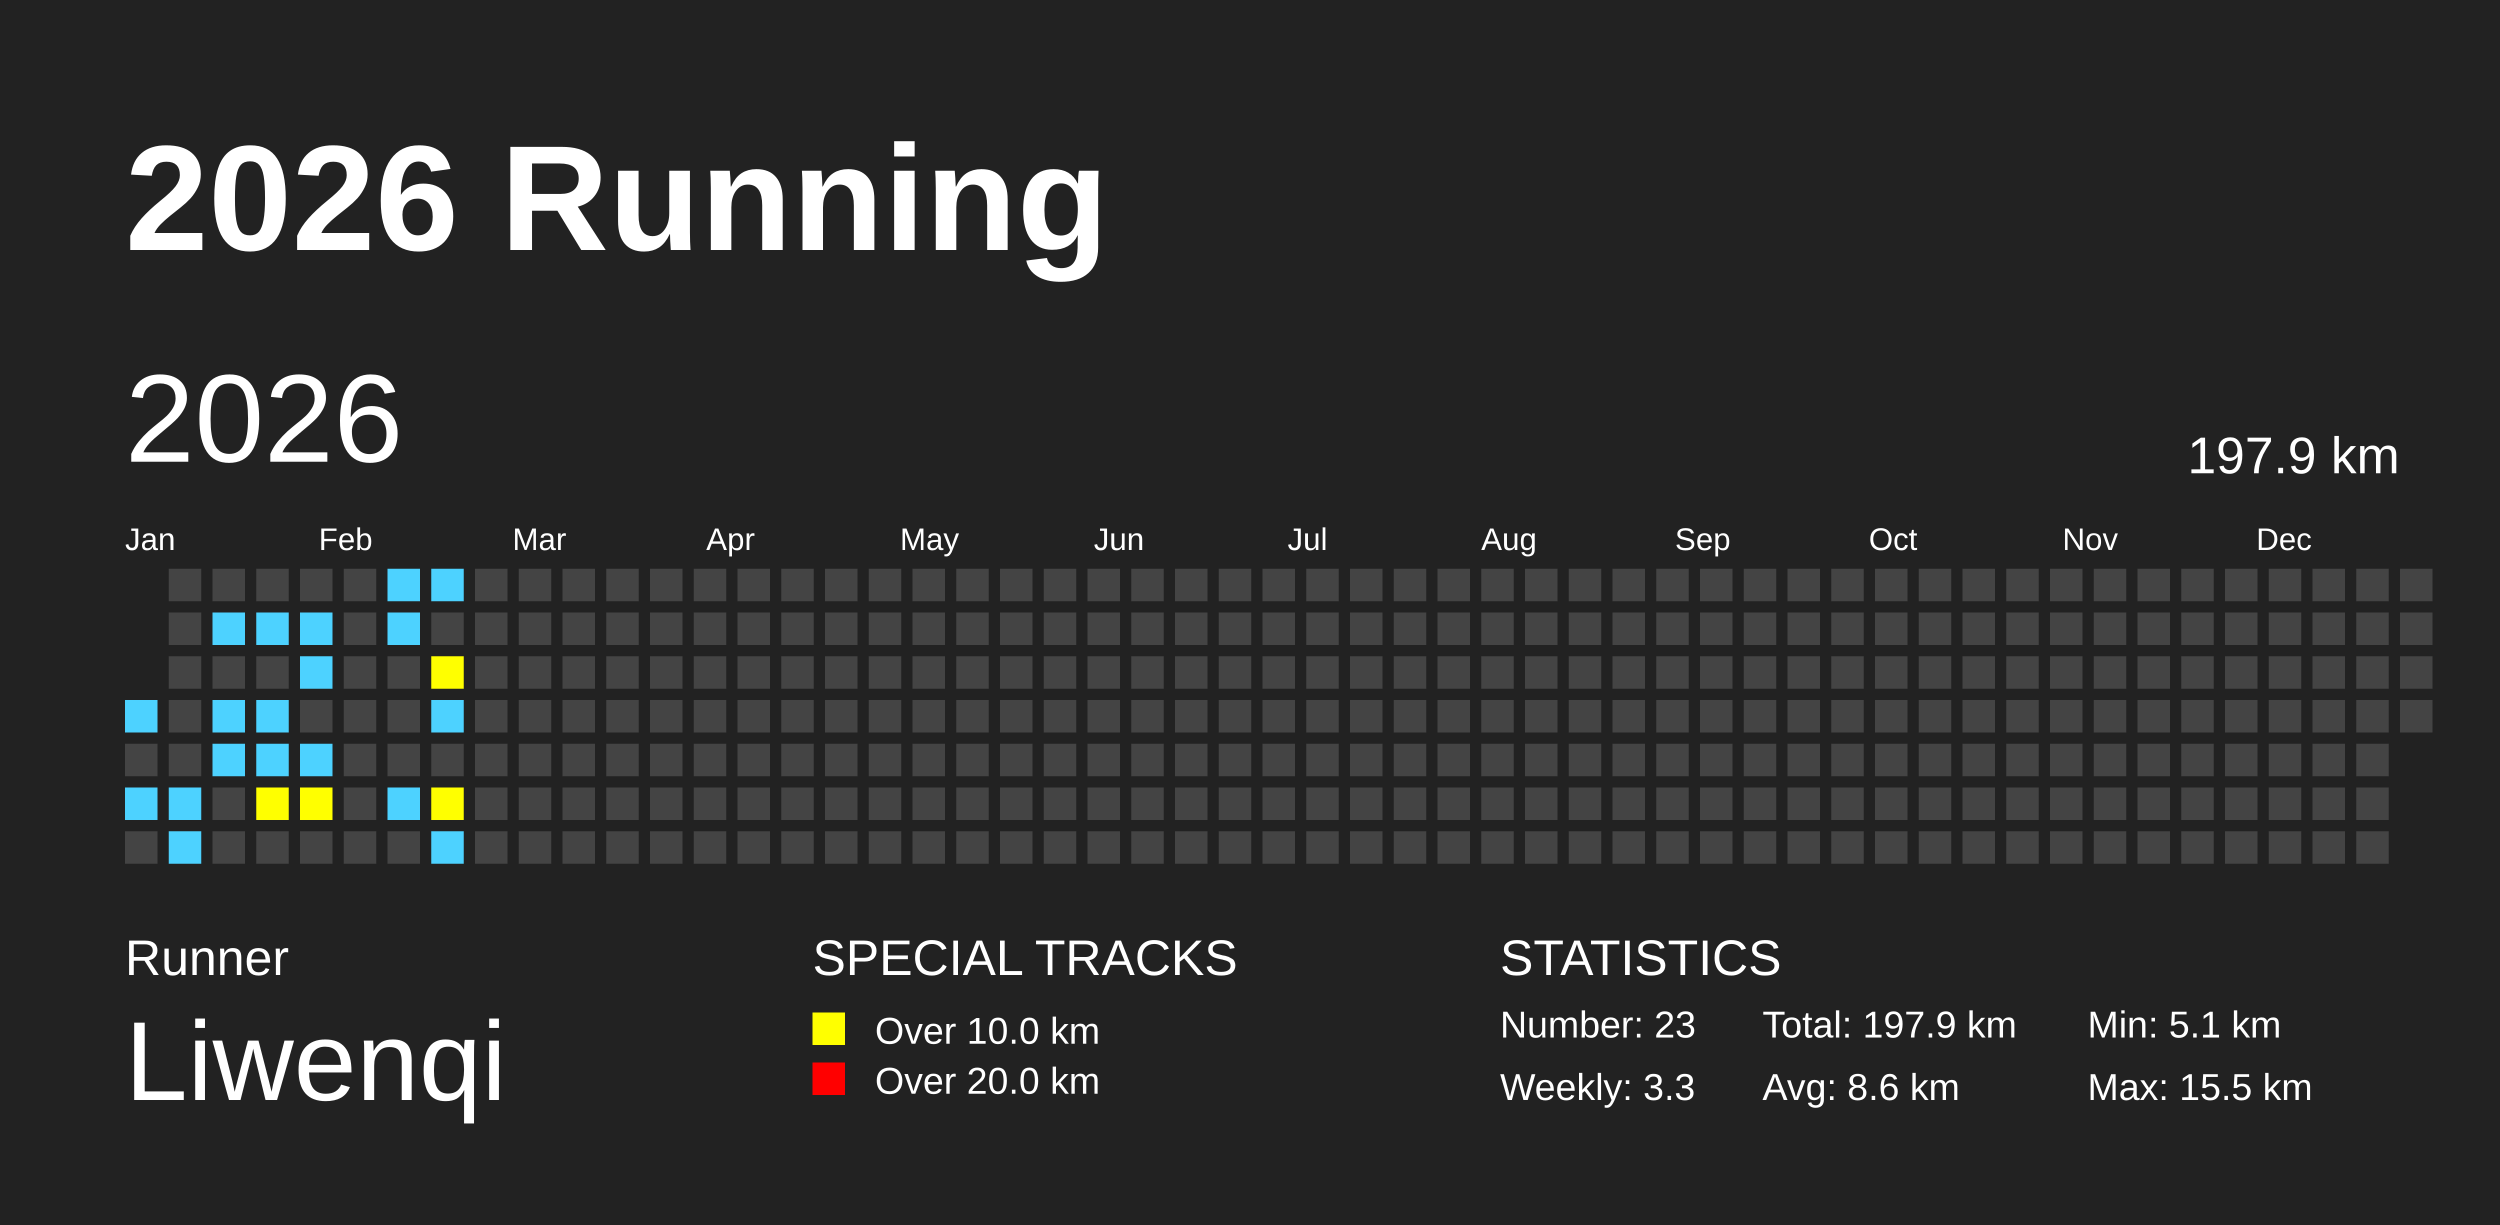
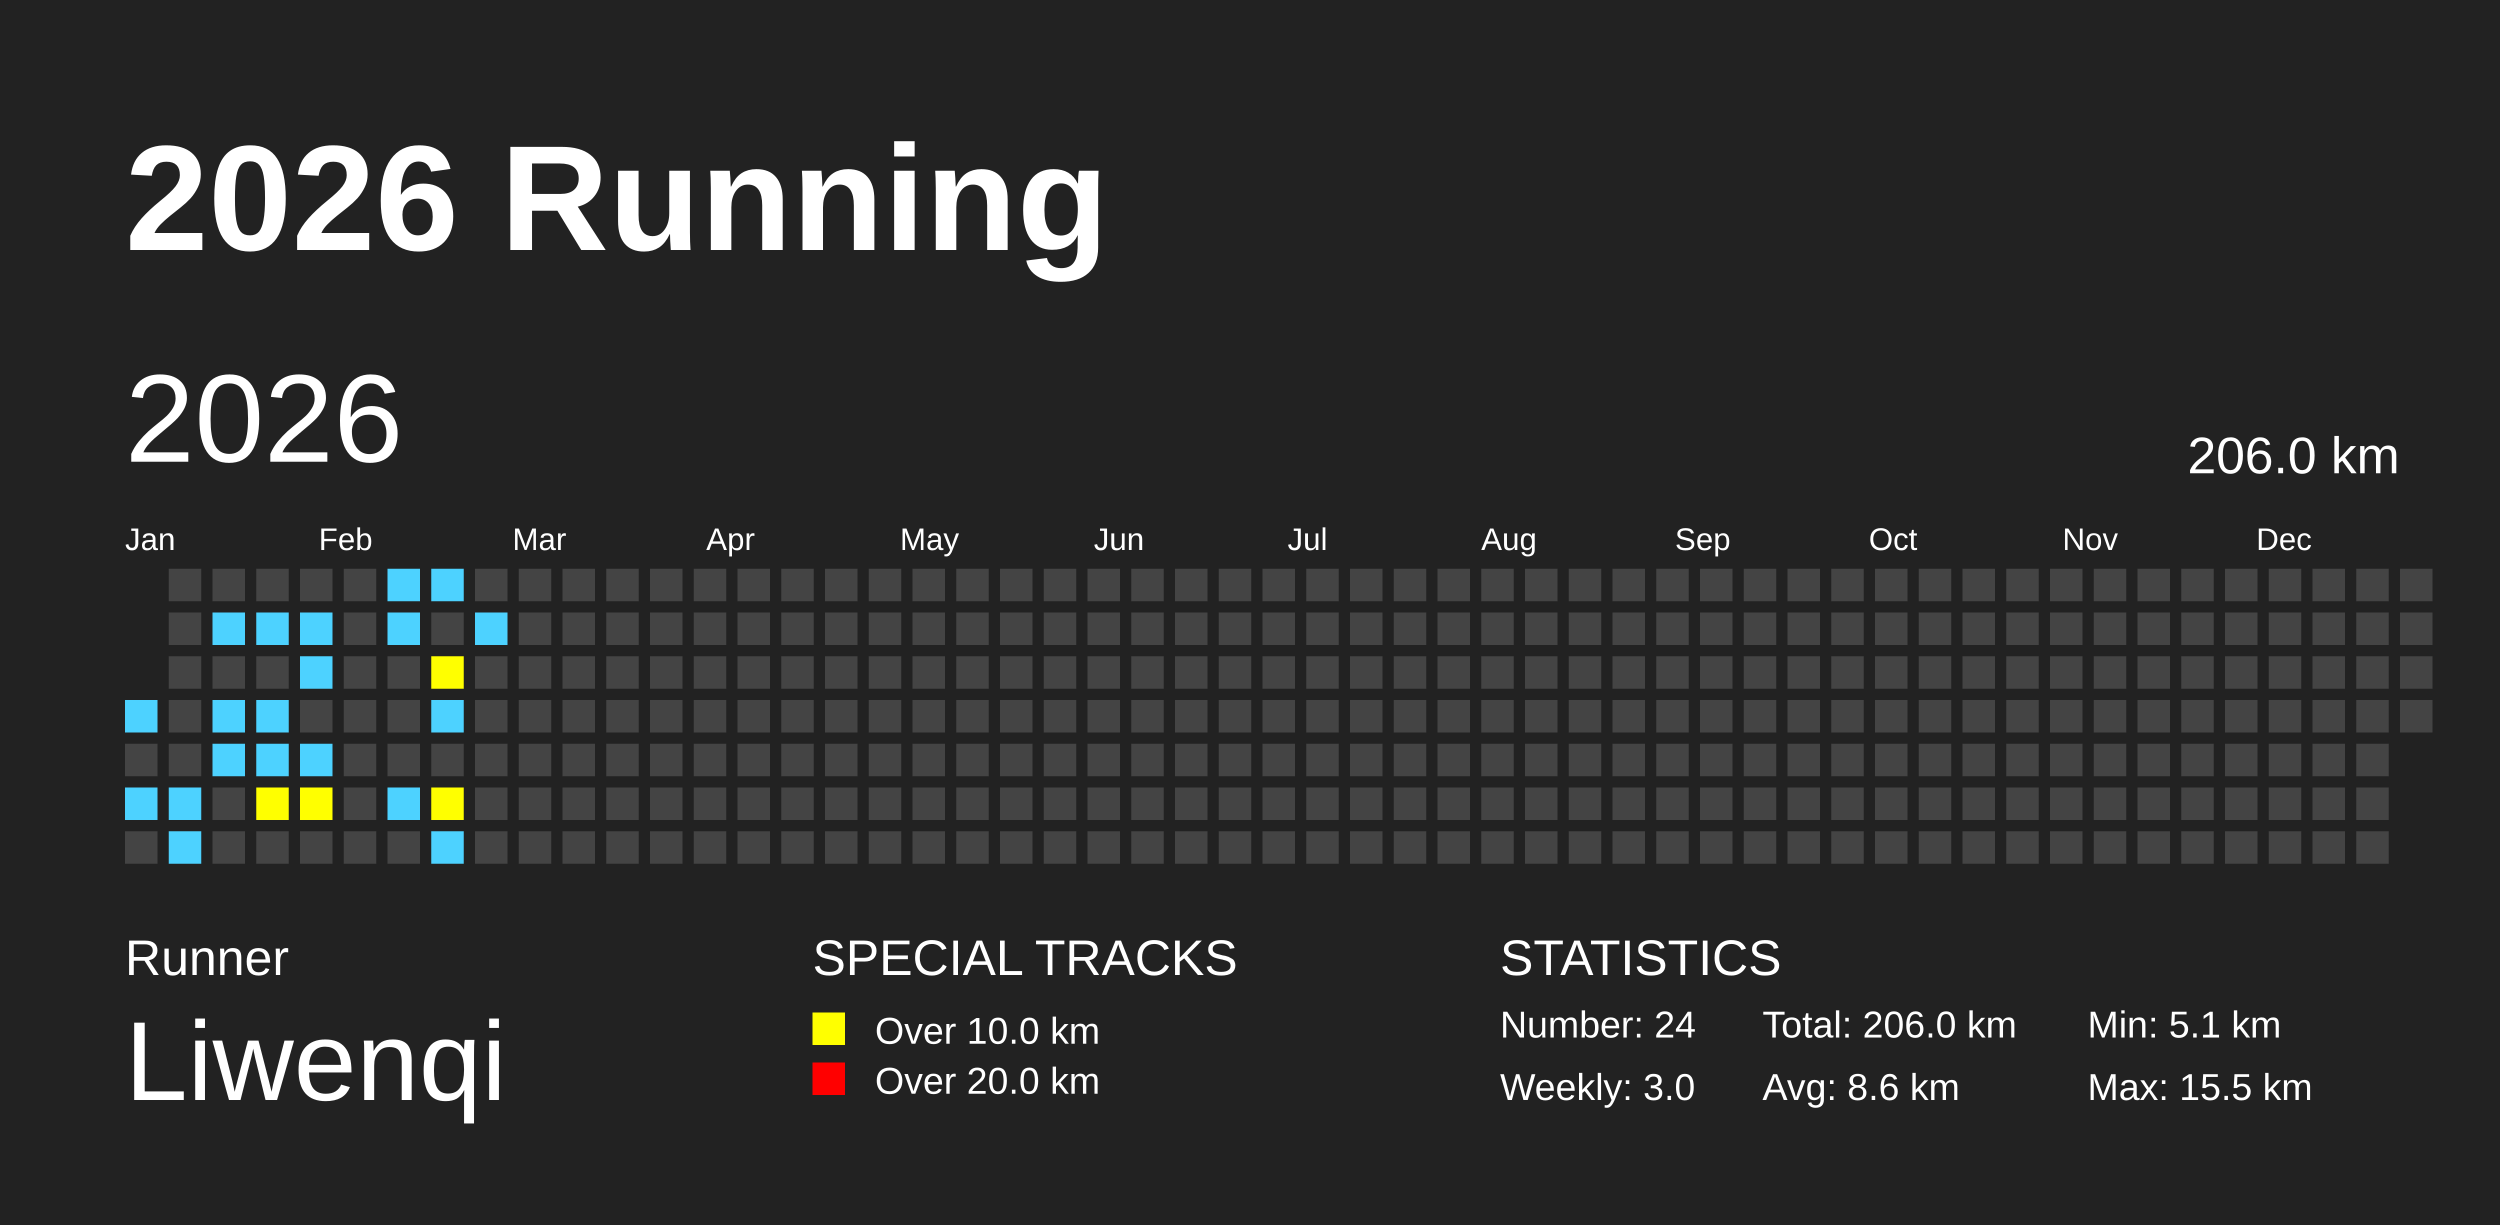
<svg xmlns="http://www.w3.org/2000/svg" baseProfile="full" height="98mm" version="1.1" viewBox="0,0,200,98" width="200mm">
  <defs />
  <rect fill="#222222" height="98" width="200" x="0" y="0" />
  <text fill="#FFFFFF" style="font-size:12px; font-family:Arial; font-weight:bold;" x="10" y="20">2026 Running</text>
  <text fill="#FFFFFF" style="font-size:4px; font-family:Arial" x="10" y="78">Runner</text>
  <text fill="#FFFFFF" style="font-size:9px; font-family:Arial" x="10" y="88">Liwenqi</text>
  <text fill="#FFFFFF" style="font-size:4px; font-family:Arial" x="65" y="78">SPECIAL TRACKS</text>
  <rect fill="yellow" height="2.6" width="2.6" x="65" y="81" />
  <text fill="#FFFFFF" style="font-size:3px; font-family:Arial" x="70" y="83.5">Over 10.0 km</text>
  <rect fill="red" height="2.6" width="2.6" x="65" y="85" />
  <text fill="#FFFFFF" style="font-size:3px; font-family:Arial" x="70" y="87.5">Over 20.0 km</text>
  <text fill="#FFFFFF" style="font-size:4px; font-family:Arial" x="120" y="78">STATISTICS</text>
-   <text fill="#FFFFFF" style="font-size:3px; font-family:Arial" x="120" y="83">Number: 23</text>
-   <text fill="#FFFFFF" style="font-size:3px; font-family:Arial" x="120" y="88">Weekly: 3.3</text>
-   <text fill="#FFFFFF" style="font-size:3px; font-family:Arial" x="141" y="83">Total: 197.9 km</text>
+   <text fill="#FFFFFF" style="font-size:3px; font-family:Arial" x="120" y="83">Number: 24</text>
+   <text fill="#FFFFFF" style="font-size:3px; font-family:Arial" x="120" y="88">Weekly: 3.0</text>
+   <text fill="#FFFFFF" style="font-size:3px; font-family:Arial" x="141" y="83">Total: 206.0 km</text>
  <text fill="#FFFFFF" style="font-size:3px; font-family:Arial" x="141" y="88">Avg: 8.6 km</text>
  <text fill="#FFFFFF" style="font-size:3px; font-family:Arial" x="167" y="83">Min: 5.1 km</text>
  <text fill="#FFFFFF" style="font-size:3px; font-family:Arial" x="167" y="88">Max: 15.5 km</text>
  <text dominant-baseline="hanging" fill="#FFFFFF" style="font-size:10.0px; font-family:Arial;" x="10" y="30">2026</text>
-   <text dominant-baseline="hanging" fill="#FFFFFF" style="font-size:4.125px; font-family:Arial;" x="175" y="35">197.9 km</text>
+   <text dominant-baseline="hanging" fill="#FFFFFF" style="font-size:4.125px; font-family:Arial;" x="175" y="35">206.0 km</text>
  <text fill="#FFFFFF" style="font-size:2.5px; font-family:Arial" x="10.0" y="44">Jan</text>
  <text fill="#FFFFFF" style="font-size:2.5px; font-family:Arial" x="25.5" y="44">Feb</text>
  <text fill="#FFFFFF" style="font-size:2.5px; font-family:Arial" x="41.0" y="44">Mar</text>
  <text fill="#FFFFFF" style="font-size:2.5px; font-family:Arial" x="56.5" y="44">Apr</text>
  <text fill="#FFFFFF" style="font-size:2.5px; font-family:Arial" x="72.0" y="44">May</text>
  <text fill="#FFFFFF" style="font-size:2.5px; font-family:Arial" x="87.5" y="44">Jun</text>
  <text fill="#FFFFFF" style="font-size:2.5px; font-family:Arial" x="103.0" y="44">Jul</text>
  <text fill="#FFFFFF" style="font-size:2.5px; font-family:Arial" x="118.5" y="44">Aug</text>
  <text fill="#FFFFFF" style="font-size:2.5px; font-family:Arial" x="134.0" y="44">Sep</text>
  <text fill="#FFFFFF" style="font-size:2.5px; font-family:Arial" x="149.5" y="44">Oct</text>
  <text fill="#FFFFFF" style="font-size:2.5px; font-family:Arial" x="165.0" y="44">Nov</text>
  <text fill="#FFFFFF" style="font-size:2.5px; font-family:Arial" x="180.5" y="44">Dec</text>
  <rect fill="#4DD2FF" height="2.6" width="2.6" x="10.0" y="56.0" />
  <rect fill="#444444" height="2.6" width="2.6" x="10.0" y="59.5" />
  <rect fill="#4DD2FF" height="2.6" width="2.6" x="10.0" y="63.0" />
  <rect fill="#444444" height="2.6" width="2.6" x="10.0" y="66.5" />
  <rect fill="#444444" height="2.6" width="2.6" x="13.5" y="45.5" />
  <rect fill="#444444" height="2.6" width="2.6" x="13.5" y="49.0" />
  <rect fill="#444444" height="2.6" width="2.6" x="13.5" y="52.5" />
  <rect fill="#444444" height="2.6" width="2.6" x="13.5" y="56.0" />
  <rect fill="#444444" height="2.6" width="2.6" x="13.5" y="59.5" />
  <rect fill="#4DD2FF" height="2.6" width="2.6" x="13.5" y="63.0" />
  <rect fill="#4DD2FF" height="2.6" width="2.6" x="13.5" y="66.5" />
  <rect fill="#444444" height="2.6" width="2.6" x="17.0" y="45.5" />
  <rect fill="#4DD2FF" height="2.6" width="2.6" x="17.0" y="49.0" />
  <rect fill="#444444" height="2.6" width="2.6" x="17.0" y="52.5" />
  <rect fill="#4DD2FF" height="2.6" width="2.6" x="17.0" y="56.0" />
  <rect fill="#4DD2FF" height="2.6" width="2.6" x="17.0" y="59.5" />
  <rect fill="#444444" height="2.6" width="2.6" x="17.0" y="63.0" />
  <rect fill="#444444" height="2.6" width="2.6" x="17.0" y="66.5" />
  <rect fill="#444444" height="2.6" width="2.6" x="20.5" y="45.5" />
  <rect fill="#4DD2FF" height="2.6" width="2.6" x="20.5" y="49.0" />
  <rect fill="#444444" height="2.6" width="2.6" x="20.5" y="52.5" />
  <rect fill="#4DD2FF" height="2.6" width="2.6" x="20.5" y="56.0" />
  <rect fill="#4DD2FF" height="2.6" width="2.6" x="20.5" y="59.5" />
  <rect fill="yellow" height="2.6" width="2.6" x="20.5" y="63.0" />
  <rect fill="#444444" height="2.6" width="2.6" x="20.5" y="66.5" />
  <rect fill="#444444" height="2.6" width="2.6" x="24.0" y="45.5" />
  <rect fill="#4DD2FF" height="2.6" width="2.6" x="24.0" y="49.0" />
  <rect fill="#4DD2FF" height="2.6" width="2.6" x="24.0" y="52.5" />
  <rect fill="#444444" height="2.6" width="2.6" x="24.0" y="56.0" />
  <rect fill="#4DD2FF" height="2.6" width="2.6" x="24.0" y="59.5" />
  <rect fill="yellow" height="2.6" width="2.6" x="24.0" y="63.0" />
  <rect fill="#444444" height="2.6" width="2.6" x="24.0" y="66.5" />
  <rect fill="#444444" height="2.6" width="2.6" x="27.5" y="45.5" />
  <rect fill="#444444" height="2.6" width="2.6" x="27.5" y="49.0" />
  <rect fill="#444444" height="2.6" width="2.6" x="27.5" y="52.5" />
  <rect fill="#444444" height="2.6" width="2.6" x="27.5" y="56.0" />
  <rect fill="#444444" height="2.6" width="2.6" x="27.5" y="59.5" />
  <rect fill="#444444" height="2.6" width="2.6" x="27.5" y="63.0" />
  <rect fill="#444444" height="2.6" width="2.6" x="27.5" y="66.5" />
  <rect fill="#4DD2FF" height="2.6" width="2.6" x="31.0" y="45.5" />
  <rect fill="#4DD2FF" height="2.6" width="2.6" x="31.0" y="49.0" />
  <rect fill="#444444" height="2.6" width="2.6" x="31.0" y="52.5" />
  <rect fill="#444444" height="2.6" width="2.6" x="31.0" y="56.0" />
  <rect fill="#444444" height="2.6" width="2.6" x="31.0" y="59.5" />
  <rect fill="#4DD2FF" height="2.6" width="2.6" x="31.0" y="63.0" />
  <rect fill="#444444" height="2.6" width="2.6" x="31.0" y="66.5" />
  <rect fill="#4DD2FF" height="2.6" width="2.6" x="34.5" y="45.5" />
  <rect fill="#444444" height="2.6" width="2.6" x="34.5" y="49.0" />
  <rect fill="yellow" height="2.6" width="2.6" x="34.5" y="52.5" />
  <rect fill="#4DD2FF" height="2.6" width="2.6" x="34.5" y="56.0" />
  <rect fill="#444444" height="2.6" width="2.6" x="34.5" y="59.5" />
  <rect fill="yellow" height="2.6" width="2.6" x="34.5" y="63.0" />
  <rect fill="#4DD2FF" height="2.6" width="2.6" x="34.5" y="66.5" />
  <rect fill="#444444" height="2.6" width="2.6" x="38.0" y="45.5" />
-   <rect fill="#444444" height="2.6" width="2.6" x="38.0" y="49.0" />
+   <rect fill="#4DD2FF" height="2.6" width="2.6" x="38.0" y="49.0" />
  <rect fill="#444444" height="2.6" width="2.6" x="38.0" y="52.5" />
  <rect fill="#444444" height="2.6" width="2.6" x="38.0" y="56.0" />
  <rect fill="#444444" height="2.6" width="2.6" x="38.0" y="59.5" />
  <rect fill="#444444" height="2.6" width="2.6" x="38.0" y="63.0" />
  <rect fill="#444444" height="2.6" width="2.6" x="38.0" y="66.5" />
  <rect fill="#444444" height="2.6" width="2.6" x="41.5" y="45.5" />
  <rect fill="#444444" height="2.6" width="2.6" x="41.5" y="49.0" />
  <rect fill="#444444" height="2.6" width="2.6" x="41.5" y="52.5" />
  <rect fill="#444444" height="2.6" width="2.6" x="41.5" y="56.0" />
  <rect fill="#444444" height="2.6" width="2.6" x="41.5" y="59.5" />
  <rect fill="#444444" height="2.6" width="2.6" x="41.5" y="63.0" />
  <rect fill="#444444" height="2.6" width="2.6" x="41.5" y="66.5" />
  <rect fill="#444444" height="2.6" width="2.6" x="45.0" y="45.5" />
  <rect fill="#444444" height="2.6" width="2.6" x="45.0" y="49.0" />
  <rect fill="#444444" height="2.6" width="2.6" x="45.0" y="52.5" />
  <rect fill="#444444" height="2.6" width="2.6" x="45.0" y="56.0" />
  <rect fill="#444444" height="2.6" width="2.6" x="45.0" y="59.5" />
  <rect fill="#444444" height="2.6" width="2.6" x="45.0" y="63.0" />
  <rect fill="#444444" height="2.6" width="2.6" x="45.0" y="66.5" />
  <rect fill="#444444" height="2.6" width="2.6" x="48.5" y="45.5" />
  <rect fill="#444444" height="2.6" width="2.6" x="48.5" y="49.0" />
  <rect fill="#444444" height="2.6" width="2.6" x="48.5" y="52.5" />
  <rect fill="#444444" height="2.6" width="2.6" x="48.5" y="56.0" />
  <rect fill="#444444" height="2.6" width="2.6" x="48.5" y="59.5" />
  <rect fill="#444444" height="2.6" width="2.6" x="48.5" y="63.0" />
  <rect fill="#444444" height="2.6" width="2.6" x="48.5" y="66.5" />
  <rect fill="#444444" height="2.6" width="2.6" x="52.0" y="45.5" />
  <rect fill="#444444" height="2.6" width="2.6" x="52.0" y="49.0" />
  <rect fill="#444444" height="2.6" width="2.6" x="52.0" y="52.5" />
  <rect fill="#444444" height="2.6" width="2.6" x="52.0" y="56.0" />
  <rect fill="#444444" height="2.6" width="2.6" x="52.0" y="59.5" />
  <rect fill="#444444" height="2.6" width="2.6" x="52.0" y="63.0" />
  <rect fill="#444444" height="2.6" width="2.6" x="52.0" y="66.5" />
  <rect fill="#444444" height="2.6" width="2.6" x="55.5" y="45.5" />
  <rect fill="#444444" height="2.6" width="2.6" x="55.5" y="49.0" />
  <rect fill="#444444" height="2.6" width="2.6" x="55.5" y="52.5" />
  <rect fill="#444444" height="2.6" width="2.6" x="55.5" y="56.0" />
  <rect fill="#444444" height="2.6" width="2.6" x="55.5" y="59.5" />
  <rect fill="#444444" height="2.6" width="2.6" x="55.5" y="63.0" />
  <rect fill="#444444" height="2.6" width="2.6" x="55.5" y="66.5" />
  <rect fill="#444444" height="2.6" width="2.6" x="59.0" y="45.5" />
  <rect fill="#444444" height="2.6" width="2.6" x="59.0" y="49.0" />
  <rect fill="#444444" height="2.6" width="2.6" x="59.0" y="52.5" />
  <rect fill="#444444" height="2.6" width="2.6" x="59.0" y="56.0" />
  <rect fill="#444444" height="2.6" width="2.6" x="59.0" y="59.5" />
  <rect fill="#444444" height="2.6" width="2.6" x="59.0" y="63.0" />
  <rect fill="#444444" height="2.6" width="2.6" x="59.0" y="66.5" />
  <rect fill="#444444" height="2.6" width="2.6" x="62.5" y="45.5" />
  <rect fill="#444444" height="2.6" width="2.6" x="62.5" y="49.0" />
  <rect fill="#444444" height="2.6" width="2.6" x="62.5" y="52.5" />
  <rect fill="#444444" height="2.6" width="2.6" x="62.5" y="56.0" />
  <rect fill="#444444" height="2.6" width="2.6" x="62.5" y="59.5" />
  <rect fill="#444444" height="2.6" width="2.6" x="62.5" y="63.0" />
  <rect fill="#444444" height="2.6" width="2.6" x="62.5" y="66.5" />
  <rect fill="#444444" height="2.6" width="2.6" x="66.0" y="45.5" />
  <rect fill="#444444" height="2.6" width="2.6" x="66.0" y="49.0" />
  <rect fill="#444444" height="2.6" width="2.6" x="66.0" y="52.5" />
  <rect fill="#444444" height="2.6" width="2.6" x="66.0" y="56.0" />
  <rect fill="#444444" height="2.6" width="2.6" x="66.0" y="59.5" />
  <rect fill="#444444" height="2.6" width="2.6" x="66.0" y="63.0" />
  <rect fill="#444444" height="2.6" width="2.6" x="66.0" y="66.5" />
  <rect fill="#444444" height="2.6" width="2.6" x="69.5" y="45.5" />
  <rect fill="#444444" height="2.6" width="2.6" x="69.5" y="49.0" />
  <rect fill="#444444" height="2.6" width="2.6" x="69.5" y="52.5" />
  <rect fill="#444444" height="2.6" width="2.6" x="69.5" y="56.0" />
  <rect fill="#444444" height="2.6" width="2.6" x="69.5" y="59.5" />
  <rect fill="#444444" height="2.6" width="2.6" x="69.5" y="63.0" />
  <rect fill="#444444" height="2.6" width="2.6" x="69.5" y="66.5" />
  <rect fill="#444444" height="2.6" width="2.6" x="73.0" y="45.5" />
  <rect fill="#444444" height="2.6" width="2.6" x="73.0" y="49.0" />
  <rect fill="#444444" height="2.6" width="2.6" x="73.0" y="52.5" />
  <rect fill="#444444" height="2.6" width="2.6" x="73.0" y="56.0" />
  <rect fill="#444444" height="2.6" width="2.6" x="73.0" y="59.5" />
  <rect fill="#444444" height="2.6" width="2.6" x="73.0" y="63.0" />
  <rect fill="#444444" height="2.6" width="2.6" x="73.0" y="66.5" />
  <rect fill="#444444" height="2.6" width="2.6" x="76.5" y="45.5" />
  <rect fill="#444444" height="2.6" width="2.6" x="76.5" y="49.0" />
  <rect fill="#444444" height="2.6" width="2.6" x="76.5" y="52.5" />
  <rect fill="#444444" height="2.6" width="2.6" x="76.5" y="56.0" />
  <rect fill="#444444" height="2.6" width="2.6" x="76.5" y="59.5" />
  <rect fill="#444444" height="2.6" width="2.6" x="76.5" y="63.0" />
  <rect fill="#444444" height="2.6" width="2.6" x="76.5" y="66.5" />
  <rect fill="#444444" height="2.6" width="2.6" x="80.0" y="45.5" />
  <rect fill="#444444" height="2.6" width="2.6" x="80.0" y="49.0" />
  <rect fill="#444444" height="2.6" width="2.6" x="80.0" y="52.5" />
  <rect fill="#444444" height="2.6" width="2.6" x="80.0" y="56.0" />
  <rect fill="#444444" height="2.6" width="2.6" x="80.0" y="59.5" />
  <rect fill="#444444" height="2.6" width="2.6" x="80.0" y="63.0" />
  <rect fill="#444444" height="2.6" width="2.6" x="80.0" y="66.5" />
  <rect fill="#444444" height="2.6" width="2.6" x="83.5" y="45.5" />
  <rect fill="#444444" height="2.6" width="2.6" x="83.5" y="49.0" />
  <rect fill="#444444" height="2.6" width="2.6" x="83.5" y="52.5" />
  <rect fill="#444444" height="2.6" width="2.6" x="83.5" y="56.0" />
  <rect fill="#444444" height="2.6" width="2.6" x="83.5" y="59.5" />
  <rect fill="#444444" height="2.6" width="2.6" x="83.5" y="63.0" />
  <rect fill="#444444" height="2.6" width="2.6" x="83.5" y="66.5" />
  <rect fill="#444444" height="2.6" width="2.6" x="87.0" y="45.5" />
  <rect fill="#444444" height="2.6" width="2.6" x="87.0" y="49.0" />
  <rect fill="#444444" height="2.6" width="2.6" x="87.0" y="52.5" />
  <rect fill="#444444" height="2.6" width="2.6" x="87.0" y="56.0" />
  <rect fill="#444444" height="2.6" width="2.6" x="87.0" y="59.5" />
  <rect fill="#444444" height="2.6" width="2.6" x="87.0" y="63.0" />
  <rect fill="#444444" height="2.6" width="2.6" x="87.0" y="66.5" />
  <rect fill="#444444" height="2.6" width="2.6" x="90.5" y="45.5" />
  <rect fill="#444444" height="2.6" width="2.6" x="90.5" y="49.0" />
  <rect fill="#444444" height="2.6" width="2.6" x="90.5" y="52.5" />
  <rect fill="#444444" height="2.6" width="2.6" x="90.5" y="56.0" />
  <rect fill="#444444" height="2.6" width="2.6" x="90.5" y="59.5" />
  <rect fill="#444444" height="2.6" width="2.6" x="90.5" y="63.0" />
  <rect fill="#444444" height="2.6" width="2.6" x="90.5" y="66.5" />
  <rect fill="#444444" height="2.6" width="2.6" x="94.0" y="45.5" />
  <rect fill="#444444" height="2.6" width="2.6" x="94.0" y="49.0" />
  <rect fill="#444444" height="2.6" width="2.6" x="94.0" y="52.5" />
  <rect fill="#444444" height="2.6" width="2.6" x="94.0" y="56.0" />
  <rect fill="#444444" height="2.6" width="2.6" x="94.0" y="59.5" />
  <rect fill="#444444" height="2.6" width="2.6" x="94.0" y="63.0" />
  <rect fill="#444444" height="2.6" width="2.6" x="94.0" y="66.5" />
  <rect fill="#444444" height="2.6" width="2.6" x="97.5" y="45.5" />
  <rect fill="#444444" height="2.6" width="2.6" x="97.5" y="49.0" />
  <rect fill="#444444" height="2.6" width="2.6" x="97.5" y="52.5" />
  <rect fill="#444444" height="2.6" width="2.6" x="97.5" y="56.0" />
  <rect fill="#444444" height="2.6" width="2.6" x="97.5" y="59.5" />
  <rect fill="#444444" height="2.6" width="2.6" x="97.5" y="63.0" />
  <rect fill="#444444" height="2.6" width="2.6" x="97.5" y="66.5" />
  <rect fill="#444444" height="2.6" width="2.6" x="101.0" y="45.5" />
  <rect fill="#444444" height="2.6" width="2.6" x="101.0" y="49.0" />
  <rect fill="#444444" height="2.6" width="2.6" x="101.0" y="52.5" />
  <rect fill="#444444" height="2.6" width="2.6" x="101.0" y="56.0" />
  <rect fill="#444444" height="2.6" width="2.6" x="101.0" y="59.5" />
  <rect fill="#444444" height="2.6" width="2.6" x="101.0" y="63.0" />
  <rect fill="#444444" height="2.6" width="2.6" x="101.0" y="66.5" />
  <rect fill="#444444" height="2.6" width="2.6" x="104.5" y="45.5" />
  <rect fill="#444444" height="2.6" width="2.6" x="104.5" y="49.0" />
  <rect fill="#444444" height="2.6" width="2.6" x="104.5" y="52.5" />
  <rect fill="#444444" height="2.6" width="2.6" x="104.5" y="56.0" />
  <rect fill="#444444" height="2.6" width="2.6" x="104.5" y="59.5" />
  <rect fill="#444444" height="2.6" width="2.6" x="104.5" y="63.0" />
  <rect fill="#444444" height="2.6" width="2.6" x="104.5" y="66.5" />
  <rect fill="#444444" height="2.6" width="2.6" x="108.0" y="45.5" />
  <rect fill="#444444" height="2.6" width="2.6" x="108.0" y="49.0" />
  <rect fill="#444444" height="2.6" width="2.6" x="108.0" y="52.5" />
  <rect fill="#444444" height="2.6" width="2.6" x="108.0" y="56.0" />
  <rect fill="#444444" height="2.6" width="2.6" x="108.0" y="59.5" />
  <rect fill="#444444" height="2.6" width="2.6" x="108.0" y="63.0" />
  <rect fill="#444444" height="2.6" width="2.6" x="108.0" y="66.5" />
  <rect fill="#444444" height="2.6" width="2.6" x="111.5" y="45.5" />
  <rect fill="#444444" height="2.6" width="2.6" x="111.5" y="49.0" />
  <rect fill="#444444" height="2.6" width="2.6" x="111.5" y="52.5" />
  <rect fill="#444444" height="2.6" width="2.6" x="111.5" y="56.0" />
  <rect fill="#444444" height="2.6" width="2.6" x="111.5" y="59.5" />
  <rect fill="#444444" height="2.6" width="2.6" x="111.5" y="63.0" />
  <rect fill="#444444" height="2.6" width="2.6" x="111.5" y="66.5" />
  <rect fill="#444444" height="2.6" width="2.6" x="115.0" y="45.5" />
  <rect fill="#444444" height="2.6" width="2.6" x="115.0" y="49.0" />
  <rect fill="#444444" height="2.6" width="2.6" x="115.0" y="52.5" />
  <rect fill="#444444" height="2.6" width="2.6" x="115.0" y="56.0" />
  <rect fill="#444444" height="2.6" width="2.6" x="115.0" y="59.5" />
  <rect fill="#444444" height="2.6" width="2.6" x="115.0" y="63.0" />
  <rect fill="#444444" height="2.6" width="2.6" x="115.0" y="66.5" />
  <rect fill="#444444" height="2.6" width="2.6" x="118.5" y="45.5" />
  <rect fill="#444444" height="2.6" width="2.6" x="118.5" y="49.0" />
  <rect fill="#444444" height="2.6" width="2.6" x="118.5" y="52.5" />
  <rect fill="#444444" height="2.6" width="2.6" x="118.5" y="56.0" />
  <rect fill="#444444" height="2.6" width="2.6" x="118.5" y="59.5" />
  <rect fill="#444444" height="2.6" width="2.6" x="118.5" y="63.0" />
  <rect fill="#444444" height="2.6" width="2.6" x="118.5" y="66.5" />
  <rect fill="#444444" height="2.6" width="2.6" x="122.0" y="45.5" />
  <rect fill="#444444" height="2.6" width="2.6" x="122.0" y="49.0" />
  <rect fill="#444444" height="2.6" width="2.6" x="122.0" y="52.5" />
  <rect fill="#444444" height="2.6" width="2.6" x="122.0" y="56.0" />
  <rect fill="#444444" height="2.6" width="2.6" x="122.0" y="59.5" />
  <rect fill="#444444" height="2.6" width="2.6" x="122.0" y="63.0" />
  <rect fill="#444444" height="2.6" width="2.6" x="122.0" y="66.5" />
  <rect fill="#444444" height="2.6" width="2.6" x="125.5" y="45.5" />
  <rect fill="#444444" height="2.6" width="2.6" x="125.5" y="49.0" />
  <rect fill="#444444" height="2.6" width="2.6" x="125.5" y="52.5" />
  <rect fill="#444444" height="2.6" width="2.6" x="125.5" y="56.0" />
  <rect fill="#444444" height="2.6" width="2.6" x="125.5" y="59.5" />
  <rect fill="#444444" height="2.6" width="2.6" x="125.5" y="63.0" />
  <rect fill="#444444" height="2.6" width="2.6" x="125.5" y="66.5" />
  <rect fill="#444444" height="2.6" width="2.6" x="129.0" y="45.5" />
  <rect fill="#444444" height="2.6" width="2.6" x="129.0" y="49.0" />
  <rect fill="#444444" height="2.6" width="2.6" x="129.0" y="52.5" />
  <rect fill="#444444" height="2.6" width="2.6" x="129.0" y="56.0" />
  <rect fill="#444444" height="2.6" width="2.6" x="129.0" y="59.5" />
  <rect fill="#444444" height="2.6" width="2.6" x="129.0" y="63.0" />
  <rect fill="#444444" height="2.6" width="2.6" x="129.0" y="66.5" />
  <rect fill="#444444" height="2.6" width="2.6" x="132.5" y="45.5" />
  <rect fill="#444444" height="2.6" width="2.6" x="132.5" y="49.0" />
  <rect fill="#444444" height="2.6" width="2.6" x="132.5" y="52.5" />
  <rect fill="#444444" height="2.6" width="2.6" x="132.5" y="56.0" />
  <rect fill="#444444" height="2.6" width="2.6" x="132.5" y="59.5" />
  <rect fill="#444444" height="2.6" width="2.6" x="132.5" y="63.0" />
  <rect fill="#444444" height="2.6" width="2.6" x="132.5" y="66.5" />
  <rect fill="#444444" height="2.6" width="2.6" x="136.0" y="45.5" />
  <rect fill="#444444" height="2.6" width="2.6" x="136.0" y="49.0" />
  <rect fill="#444444" height="2.6" width="2.6" x="136.0" y="52.5" />
  <rect fill="#444444" height="2.6" width="2.6" x="136.0" y="56.0" />
  <rect fill="#444444" height="2.6" width="2.6" x="136.0" y="59.5" />
  <rect fill="#444444" height="2.6" width="2.6" x="136.0" y="63.0" />
  <rect fill="#444444" height="2.6" width="2.6" x="136.0" y="66.5" />
  <rect fill="#444444" height="2.6" width="2.6" x="139.5" y="45.5" />
  <rect fill="#444444" height="2.6" width="2.6" x="139.5" y="49.0" />
  <rect fill="#444444" height="2.6" width="2.6" x="139.5" y="52.5" />
  <rect fill="#444444" height="2.6" width="2.6" x="139.5" y="56.0" />
  <rect fill="#444444" height="2.6" width="2.6" x="139.5" y="59.5" />
  <rect fill="#444444" height="2.6" width="2.6" x="139.5" y="63.0" />
  <rect fill="#444444" height="2.6" width="2.6" x="139.5" y="66.5" />
  <rect fill="#444444" height="2.6" width="2.6" x="143.0" y="45.5" />
  <rect fill="#444444" height="2.6" width="2.6" x="143.0" y="49.0" />
  <rect fill="#444444" height="2.6" width="2.6" x="143.0" y="52.5" />
  <rect fill="#444444" height="2.6" width="2.6" x="143.0" y="56.0" />
  <rect fill="#444444" height="2.6" width="2.6" x="143.0" y="59.5" />
  <rect fill="#444444" height="2.6" width="2.6" x="143.0" y="63.0" />
  <rect fill="#444444" height="2.6" width="2.6" x="143.0" y="66.5" />
  <rect fill="#444444" height="2.6" width="2.6" x="146.5" y="45.5" />
  <rect fill="#444444" height="2.6" width="2.6" x="146.5" y="49.0" />
  <rect fill="#444444" height="2.6" width="2.6" x="146.5" y="52.5" />
  <rect fill="#444444" height="2.6" width="2.6" x="146.5" y="56.0" />
  <rect fill="#444444" height="2.6" width="2.6" x="146.5" y="59.5" />
  <rect fill="#444444" height="2.6" width="2.6" x="146.5" y="63.0" />
  <rect fill="#444444" height="2.6" width="2.6" x="146.5" y="66.5" />
  <rect fill="#444444" height="2.6" width="2.6" x="150.0" y="45.5" />
  <rect fill="#444444" height="2.6" width="2.6" x="150.0" y="49.0" />
  <rect fill="#444444" height="2.6" width="2.6" x="150.0" y="52.5" />
  <rect fill="#444444" height="2.6" width="2.6" x="150.0" y="56.0" />
  <rect fill="#444444" height="2.6" width="2.6" x="150.0" y="59.5" />
  <rect fill="#444444" height="2.6" width="2.6" x="150.0" y="63.0" />
  <rect fill="#444444" height="2.6" width="2.6" x="150.0" y="66.5" />
  <rect fill="#444444" height="2.6" width="2.6" x="153.5" y="45.5" />
  <rect fill="#444444" height="2.6" width="2.6" x="153.5" y="49.0" />
  <rect fill="#444444" height="2.6" width="2.6" x="153.5" y="52.5" />
  <rect fill="#444444" height="2.6" width="2.6" x="153.5" y="56.0" />
  <rect fill="#444444" height="2.6" width="2.6" x="153.5" y="59.5" />
  <rect fill="#444444" height="2.6" width="2.6" x="153.5" y="63.0" />
  <rect fill="#444444" height="2.6" width="2.6" x="153.5" y="66.5" />
  <rect fill="#444444" height="2.6" width="2.6" x="157.0" y="45.5" />
  <rect fill="#444444" height="2.6" width="2.6" x="157.0" y="49.0" />
  <rect fill="#444444" height="2.6" width="2.6" x="157.0" y="52.5" />
  <rect fill="#444444" height="2.6" width="2.6" x="157.0" y="56.0" />
  <rect fill="#444444" height="2.6" width="2.6" x="157.0" y="59.5" />
  <rect fill="#444444" height="2.6" width="2.6" x="157.0" y="63.0" />
  <rect fill="#444444" height="2.6" width="2.6" x="157.0" y="66.5" />
  <rect fill="#444444" height="2.6" width="2.6" x="160.5" y="45.5" />
  <rect fill="#444444" height="2.6" width="2.6" x="160.5" y="49.0" />
  <rect fill="#444444" height="2.6" width="2.6" x="160.5" y="52.5" />
  <rect fill="#444444" height="2.6" width="2.6" x="160.5" y="56.0" />
  <rect fill="#444444" height="2.6" width="2.6" x="160.5" y="59.5" />
  <rect fill="#444444" height="2.6" width="2.6" x="160.5" y="63.0" />
  <rect fill="#444444" height="2.6" width="2.6" x="160.5" y="66.5" />
  <rect fill="#444444" height="2.6" width="2.6" x="164.0" y="45.5" />
  <rect fill="#444444" height="2.6" width="2.6" x="164.0" y="49.0" />
  <rect fill="#444444" height="2.6" width="2.6" x="164.0" y="52.5" />
  <rect fill="#444444" height="2.6" width="2.6" x="164.0" y="56.0" />
  <rect fill="#444444" height="2.6" width="2.6" x="164.0" y="59.5" />
  <rect fill="#444444" height="2.6" width="2.6" x="164.0" y="63.0" />
  <rect fill="#444444" height="2.6" width="2.6" x="164.0" y="66.5" />
  <rect fill="#444444" height="2.6" width="2.6" x="167.5" y="45.5" />
  <rect fill="#444444" height="2.6" width="2.6" x="167.5" y="49.0" />
  <rect fill="#444444" height="2.6" width="2.6" x="167.5" y="52.5" />
  <rect fill="#444444" height="2.6" width="2.6" x="167.5" y="56.0" />
  <rect fill="#444444" height="2.6" width="2.6" x="167.5" y="59.5" />
  <rect fill="#444444" height="2.6" width="2.6" x="167.5" y="63.0" />
  <rect fill="#444444" height="2.6" width="2.6" x="167.5" y="66.5" />
  <rect fill="#444444" height="2.6" width="2.6" x="171.0" y="45.5" />
  <rect fill="#444444" height="2.6" width="2.6" x="171.0" y="49.0" />
  <rect fill="#444444" height="2.6" width="2.6" x="171.0" y="52.5" />
  <rect fill="#444444" height="2.6" width="2.6" x="171.0" y="56.0" />
  <rect fill="#444444" height="2.6" width="2.6" x="171.0" y="59.5" />
  <rect fill="#444444" height="2.6" width="2.6" x="171.0" y="63.0" />
  <rect fill="#444444" height="2.6" width="2.6" x="171.0" y="66.5" />
  <rect fill="#444444" height="2.6" width="2.6" x="174.5" y="45.5" />
  <rect fill="#444444" height="2.6" width="2.6" x="174.5" y="49.0" />
  <rect fill="#444444" height="2.6" width="2.6" x="174.5" y="52.5" />
  <rect fill="#444444" height="2.6" width="2.6" x="174.5" y="56.0" />
  <rect fill="#444444" height="2.6" width="2.6" x="174.5" y="59.5" />
  <rect fill="#444444" height="2.6" width="2.6" x="174.5" y="63.0" />
  <rect fill="#444444" height="2.6" width="2.6" x="174.5" y="66.5" />
  <rect fill="#444444" height="2.6" width="2.6" x="178.0" y="45.5" />
  <rect fill="#444444" height="2.6" width="2.6" x="178.0" y="49.0" />
  <rect fill="#444444" height="2.6" width="2.6" x="178.0" y="52.5" />
  <rect fill="#444444" height="2.6" width="2.6" x="178.0" y="56.0" />
  <rect fill="#444444" height="2.6" width="2.6" x="178.0" y="59.5" />
  <rect fill="#444444" height="2.6" width="2.6" x="178.0" y="63.0" />
  <rect fill="#444444" height="2.6" width="2.6" x="178.0" y="66.5" />
  <rect fill="#444444" height="2.6" width="2.6" x="181.5" y="45.5" />
  <rect fill="#444444" height="2.6" width="2.6" x="181.5" y="49.0" />
  <rect fill="#444444" height="2.6" width="2.6" x="181.5" y="52.5" />
  <rect fill="#444444" height="2.6" width="2.6" x="181.5" y="56.0" />
  <rect fill="#444444" height="2.6" width="2.6" x="181.5" y="59.5" />
  <rect fill="#444444" height="2.6" width="2.6" x="181.5" y="63.0" />
  <rect fill="#444444" height="2.6" width="2.6" x="181.5" y="66.5" />
  <rect fill="#444444" height="2.6" width="2.6" x="185.0" y="45.5" />
  <rect fill="#444444" height="2.6" width="2.6" x="185.0" y="49.0" />
  <rect fill="#444444" height="2.6" width="2.6" x="185.0" y="52.5" />
  <rect fill="#444444" height="2.6" width="2.6" x="185.0" y="56.0" />
  <rect fill="#444444" height="2.6" width="2.6" x="185.0" y="59.5" />
  <rect fill="#444444" height="2.6" width="2.6" x="185.0" y="63.0" />
  <rect fill="#444444" height="2.6" width="2.6" x="185.0" y="66.5" />
  <rect fill="#444444" height="2.6" width="2.6" x="188.5" y="45.5" />
  <rect fill="#444444" height="2.6" width="2.6" x="188.5" y="49.0" />
  <rect fill="#444444" height="2.6" width="2.6" x="188.5" y="52.5" />
  <rect fill="#444444" height="2.6" width="2.6" x="188.5" y="56.0" />
  <rect fill="#444444" height="2.6" width="2.6" x="188.5" y="59.5" />
  <rect fill="#444444" height="2.6" width="2.6" x="188.5" y="63.0" />
  <rect fill="#444444" height="2.6" width="2.6" x="188.5" y="66.5" />
  <rect fill="#444444" height="2.6" width="2.6" x="192.0" y="45.5" />
  <rect fill="#444444" height="2.6" width="2.6" x="192.0" y="49.0" />
  <rect fill="#444444" height="2.6" width="2.6" x="192.0" y="52.5" />
  <rect fill="#444444" height="2.6" width="2.6" x="192.0" y="56.0" />
</svg>
